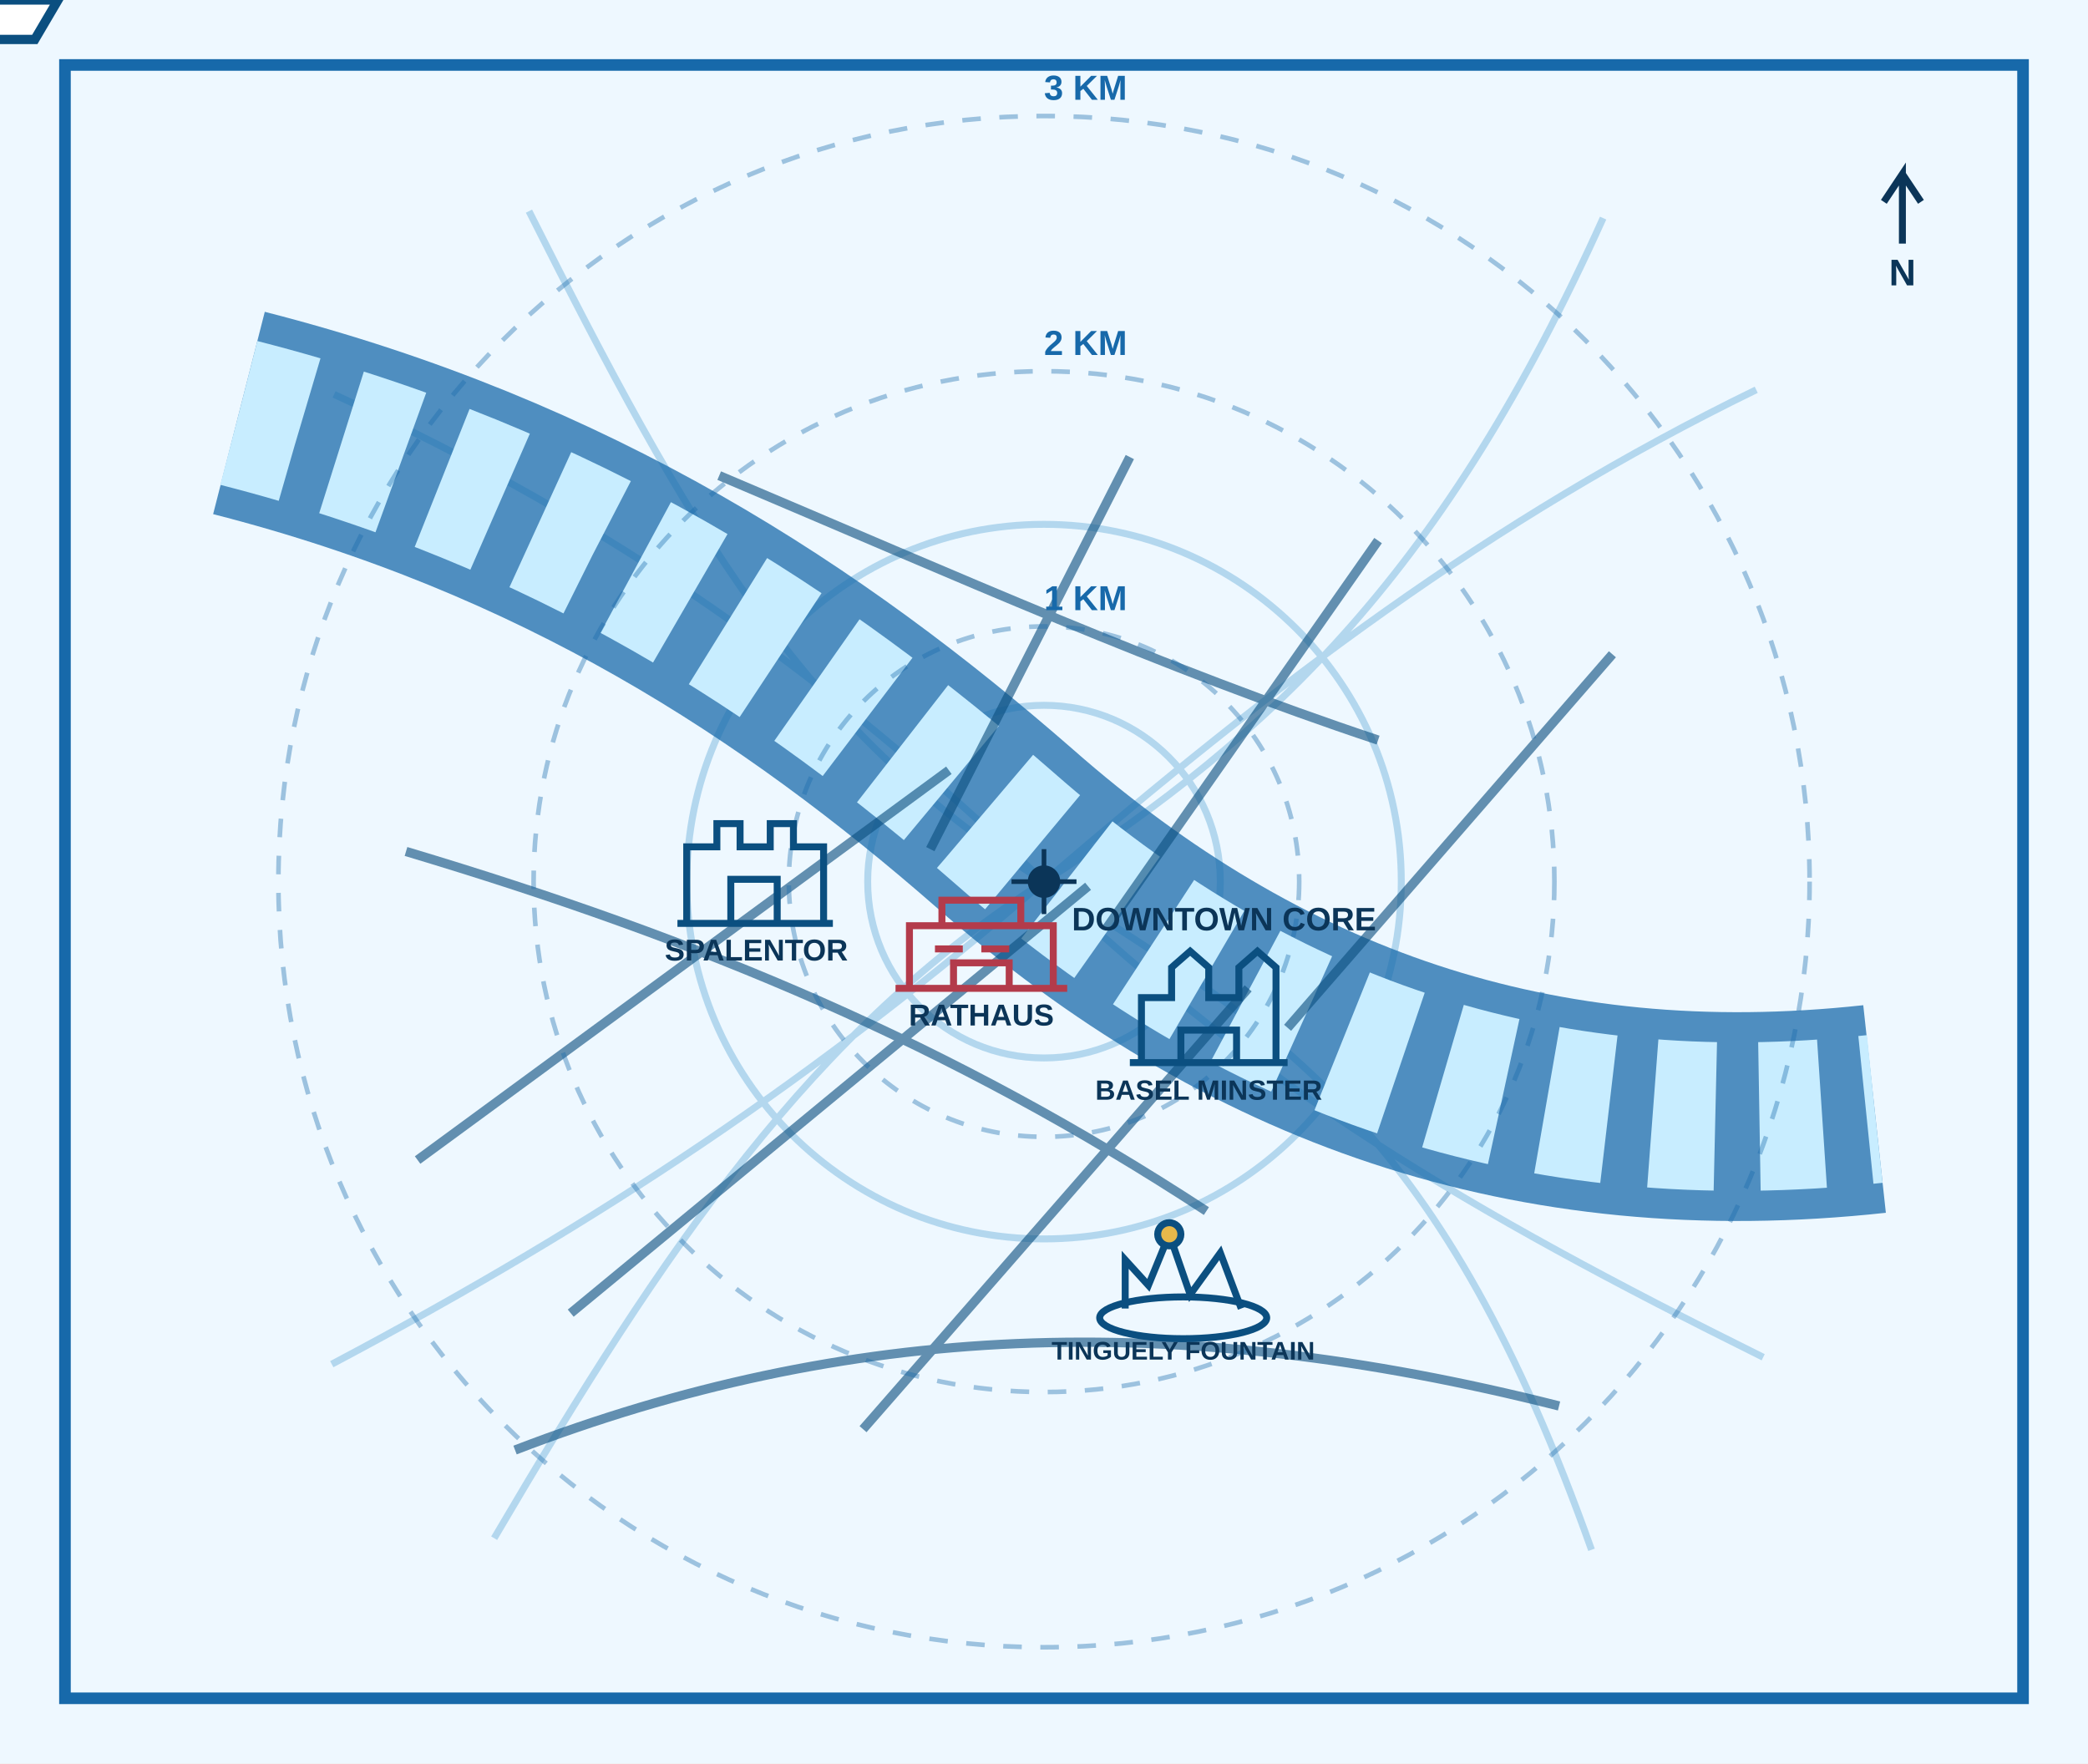
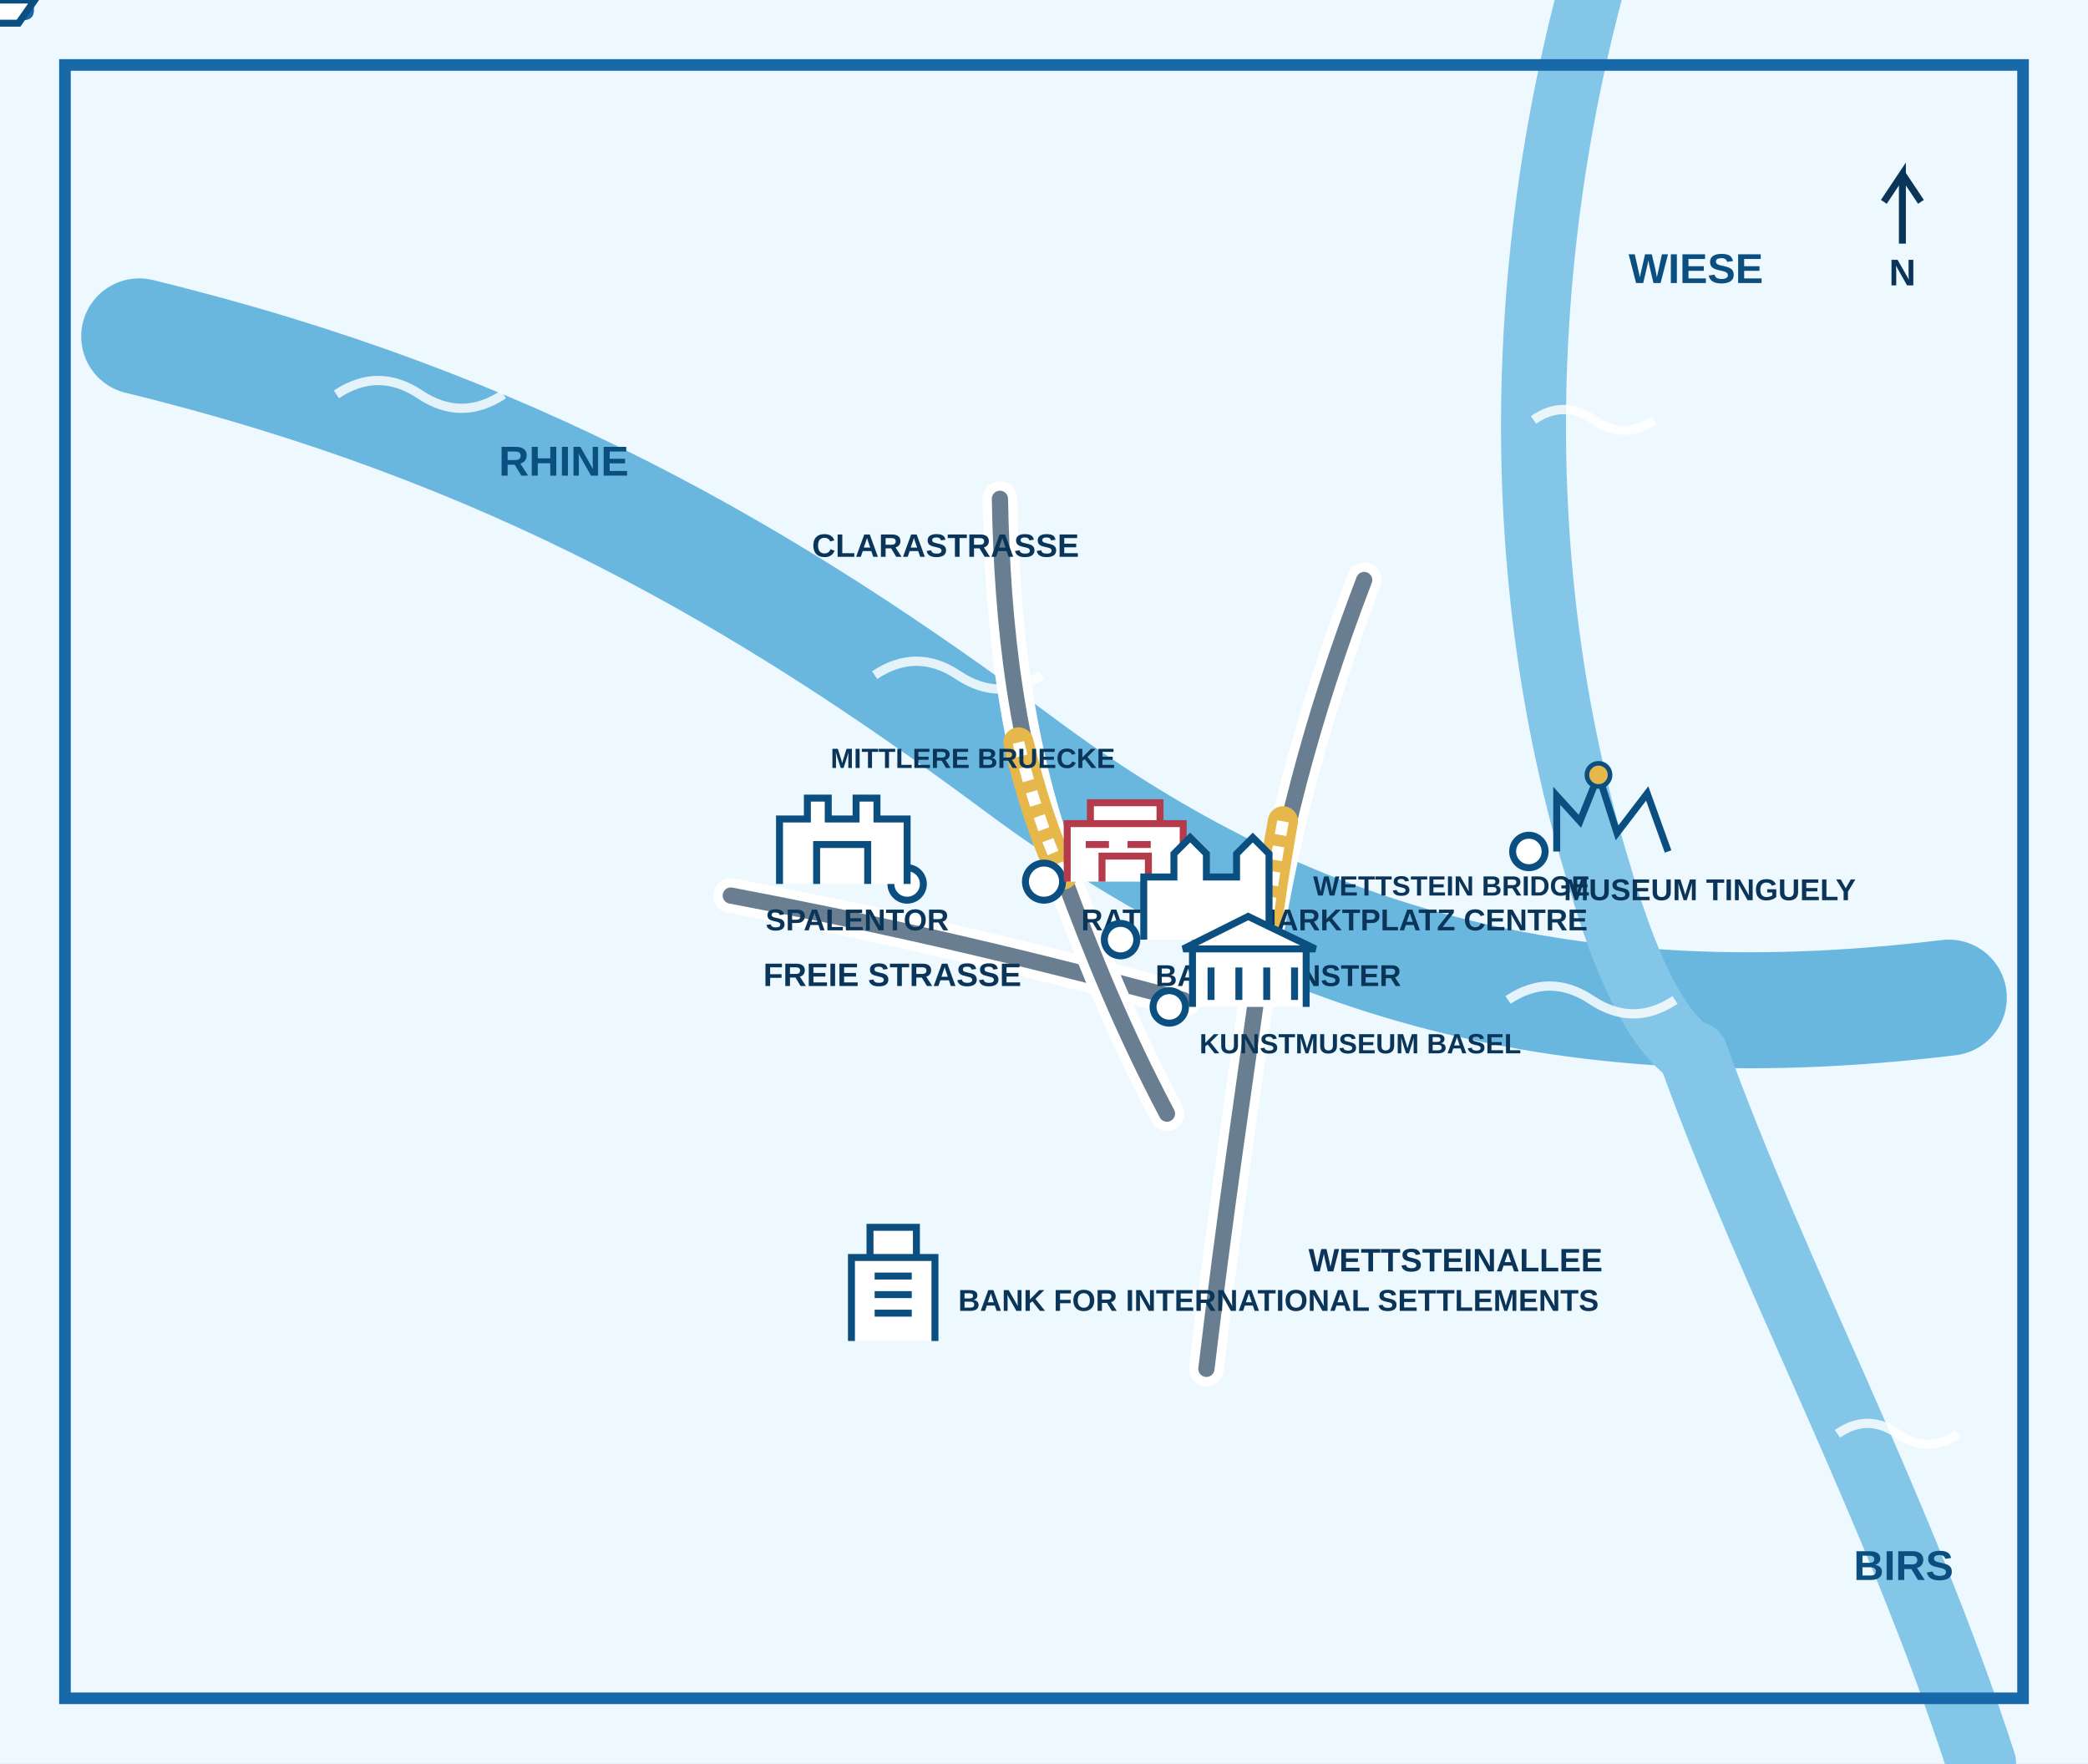
- <svg xmlns="http://www.w3.org/2000/svg" viewBox="0 0 900 760" role="img" aria-labelledby="t d" data-map-radius="3km">
-   <rect width="900" height="760" fill="#eef8ff" />
-   <g fill="none" stroke="#92c5e5" stroke-width="3" opacity=".64">
-     <path d="M144 170C266 226 357 291 450 380S633 522 760 585M143 588C260 526 351 465 450 380S642 224 757 168M228 91C296 226 345 314 450 380S622 488 686 668M213 663C287 537 350 444 450 380S623 245 691 94" />
-     <circle cx="450" cy="380" r="76" />
-     <circle cx="450" cy="380" r="154" />
+ <svg xmlns="http://www.w3.org/2000/svg" viewBox="0 0 900 760" role="img" aria-labelledby="t d" data-city-centre="Marktplatz" data-centre-lat="47.5583" data-centre-lon="7.5884" data-farthest-km="1.78" data-radius-km="2.8">
+   <rect width="900" height="760" fill="#edf8ff" />
+   <path class="water" d="M60 145C220 184 331 249 440 330 548 410 667 451 840 430" fill="none" stroke="#69b6df" stroke-width="50" stroke-linecap="round" stroke-linejoin="round" />
+   <path class="water" d="M690-20C652 112 651 252 689 376 700 414 713 444 730 455" fill="none" stroke="#83c6e7" stroke-width="28" stroke-linecap="round" stroke-linejoin="round" />
+   <path class="water" d="M854 760C818 649 765 552 730 455" fill="none" stroke="#83c6e7" stroke-width="30" stroke-linecap="round" stroke-linejoin="round" />
+   <g class="water-marks" fill="none" stroke="#fff" stroke-width="4" opacity=".82">
+     <path d="M145 170q18-12 36 0t36 0M377 291q18-12 36 0t36 0M650 431q18-12 36 0t36 0M661 181q13-9 26 0t26 0M792 618q13-9 26 0t26 0" />
  </g>
-   <path d="M103 178C244 214 346 281 433 357 540 451 661 494 808 478" fill="none" stroke="#1769aa" stroke-width="90" opacity=".74" />
-   <path d="M103 178C244 214 346 281 433 357 540 451 661 494 808 478" fill="none" stroke="#c8edff" stroke-width="64" stroke-dasharray="27 19">
-     <animate attributeName="stroke-dashoffset" from="0" to="-92" dur="4.5s" repeatCount="indefinite" />
-   </path>
-   <g fill="none" stroke="#0b4f80" stroke-width="4" opacity=".62">
-     <path d="M180 500 409 332M246 566 469 382M372 616 538 426M487 197 401 366M594 233 477 400M695 282 555 443" />
-     <path d="M175 367C302 405 410 450 520 522M310 205C414 249 501 288 594 319M222 625C365 570 506 564 672 606" />
+   <g fill="#0b4f80" font-family="Arial" font-size="18" font-weight="700">
+     <text x="215" y="205">RHINE</text>
+     <text x="702" y="122">WIESE</text>
+     <text x="799" y="681">BIRS</text>
  </g>
-   <g>
-     <animateMotion dur="10.5s" repeatCount="indefinite" path="M155 194C286 232 363 290 445 365 548 458 656 486 773 474" />
-     <path d="M-25 0H25L15 17h-30Z" fill="#fff" stroke="#0b4f80" stroke-width="4" />
-     <path d="M0 0v-22l18 22Z" fill="#e6b84b" />
+   <g class="roads" fill="none" stroke-linecap="round" stroke-linejoin="round">
+     <g data-road="Freie Strasse">
+       <path d="M315 386C373 397 432 410 510 431" stroke="#fff" stroke-width="15" />
+       <path d="M315 386C373 397 432 410 510 431" stroke="#697f91" stroke-width="7" />
+       <text x="329" y="425" fill="#0b3558" stroke="none" font-family="Arial" font-size="14" font-weight="700">FREIE STRASSE</text>
+     </g>
+     <g data-road="Clarastrasse and Mittlere Bruecke">
+       <path d="M431 215C432 270 438 324 458 377C471 412 484 444 503 480" stroke="#fff" stroke-width="15" />
+       <path d="M431 215C432 270 438 324 458 377C471 412 484 444 503 480" stroke="#697f91" stroke-width="7" />
+       <text x="350" y="240" fill="#0b3558" stroke="none" font-family="Arial" font-size="14" font-weight="700">CLARASTRASSE</text>
+     </g>
+     <g data-road="Wettsteinallee">
+       <path d="M588 250C565 310 551 365 543 420C536 470 528 523 520 590" stroke="#fff" stroke-width="15" />
+       <path d="M588 250C565 310 551 365 543 420C536 470 528 523 520 590" stroke="#697f91" stroke-width="7" />
+       <text x="564" y="548" fill="#0b3558" stroke="none" font-family="Arial" font-size="14" font-weight="700">WETTSTEINALLEE</text>
+     </g>
  </g>
-   <g class="distance-rings" data-extent-km="3" fill="none" stroke="#1769aa" stroke-width="2" stroke-dasharray="8 8" opacity=".38">
-     <circle data-radius-km="1" cx="450" cy="380" r="110" />
-     <circle data-radius-km="2" cx="450" cy="380" r="220" />
-     <circle data-radius-km="3" cx="450" cy="380" r="330" />
+   <g class="bridge" data-name="Mittlere Bruecke">
+     <path d="M439 320C444 341 450 360 458 377" fill="none" stroke="#e6b84b" stroke-width="13" stroke-linecap="round" />
+     <path d="M439 320C444 341 450 360 458 377" fill="none" stroke="#fff" stroke-width="5" stroke-dasharray="6 5" />
+     <text x="358" y="331" fill="#0b3558" font-family="Arial" font-size="12" font-weight="700">MITTLERE BRUECKE</text>
  </g>
-   <g fill="#1769aa" font-family="Arial" font-size="15" font-weight="700">
-     <text x="450" y="263">1 KM</text>
-     <text x="450" y="153">2 KM</text>
-     <text x="450" y="43">3 KM</text>
+   <g class="bridge" data-name="Wettstein Bridge">
+     <path d="M553 354C549 376 546 398 543 420" fill="none" stroke="#e6b84b" stroke-width="13" stroke-linecap="round" />
+     <path d="M553 354C549 376 546 398 543 420" fill="none" stroke="#fff" stroke-width="5" stroke-dasharray="6 5" />
+     <text x="566" y="386" fill="#0b3558" font-family="Arial" font-size="12" font-weight="700">WETTSTEIN BRIDGE</text>
  </g>
-   <g class="landmark" data-landmark="Basel Rathaus" transform="translate(386 382)" fill="none" stroke="#b33b4b" stroke-width="3">
-     <path d="M0 44h74M6 44V17h62v27M20 17V6h34v11M17 27h12m8 0h12M25 44V33h24v11" />
-     <text x="37" y="60" text-anchor="middle" fill="#0b3558" stroke="none" font-family="Arial" font-size="13" font-weight="700">RATHAUS</text>
+   <g class="tram">
+     <rect x="-13" y="-7" width="26" height="14" rx="2" fill="#fff" stroke="#1769aa" stroke-width="3" />
+     <path d="M-6-7 0-14 6-7" stroke="#1769aa" stroke-width="2" />
+     <animateMotion dur="9s" repeatCount="indefinite" rotate="auto" path="M315 386C373 397 432 410 510 431" />
  </g>
-   <g class="landmark" data-landmark="Basel Minster" transform="translate(487 410)" fill="none" stroke="#0b4f80" stroke-width="3">
-     <path d="M5 48V20h13V7l8-7 8 7v13h13V7l8-7 8 7v41M0 48h68M22 48V34h24v14" />
-     <text x="34" y="64" text-anchor="middle" fill="#0b3558" stroke="none" font-family="Arial" font-size="12" font-weight="700">BASEL MINSTER</text>
+   <g class="tram">
+     <rect x="-13" y="-7" width="26" height="14" rx="2" fill="#fff" stroke="#1769aa" stroke-width="3" />
+     <path d="M-6-7 0-14 6-7" stroke="#1769aa" stroke-width="2" />
+     <animateMotion dur="12s" repeatCount="indefinite" rotate="auto" path="M431 215C432 270 438 324 458 377C471 412 484 444 503 480" />
  </g>
-   <g class="landmark" data-landmark="Spalentor" transform="translate(292 350)" fill="none" stroke="#0b4f80" stroke-width="3">
-     <path d="M4 48V15h13V5h10v10h13V5h10v10h13v33M0 48h67M23 48V29h20v19" />
-     <text x="34" y="64" text-anchor="middle" fill="#0b3558" stroke="none" font-family="Arial" font-size="13" font-weight="700">SPALENTOR</text>
+   <g class="tram">
+     <rect x="-13" y="-7" width="26" height="14" rx="2" fill="#fff" stroke="#1769aa" stroke-width="3" />
+     <path d="M-6-7 0-14 6-7" stroke="#1769aa" stroke-width="2" />
+     <animateMotion dur="14s" repeatCount="indefinite" rotate="auto" path="M588 250C565 310 551 365 543 420C536 470 528 523 520 590" />
  </g>
-   <g class="landmark" data-landmark="Tinguely Fountain" transform="translate(470 525)" fill="none" stroke="#0b4f80" stroke-width="3">
-     <ellipse cx="40" cy="43" rx="36" ry="9" />
-     <path d="M15 39V18l10 11 9-22 9 26 13-18 9 24" />
-     <circle cx="34" cy="7" r="5" fill="#e6b84b" />
-     <text x="40" y="61" text-anchor="middle" fill="#0b3558" stroke="none" font-family="Arial" font-size="11" font-weight="700">TINGUELY FOUNTAIN</text>
+   <g class="passenger-boat" aria-label="Basel Rhine ferry">
+     <path d="M-15 0h30L8 10h-16Z" fill="#fff" stroke="#0b4f80" stroke-width="3" />
+     <path d="M0 0v-14l12 14Z" fill="#e6b84b" stroke="#0b4f80" stroke-width="2" />
+     <animateMotion dur="8s" repeatCount="indefinite" rotate="auto" path="M610 390C623 413 638 437 653 456" />
  </g>
-   <g transform="translate(450 380)" fill="#0b3558">
-     <circle r="7" />
-     <path d="M-14 0H14M0-14V14" stroke="#0b3558" stroke-width="2" />
-     <text x="12" y="21" font-family="Arial" font-size="14" font-weight="700">DOWNTOWN CORE</text>
+   <g class="organization" data-name="Bank for International Settlements" transform="translate(385 560)" fill="none" stroke="#0b4f80" stroke-width="3">
+     <path d="M-18 18V-18h36v36M-10-18V-31h20v13M-8-10h16M-8-2h16M-8 6h16" fill="#fff" />
+     <text x="28" y="5" fill="#0b3558" stroke="none" font-family="Arial" font-size="13" font-weight="700">BANK FOR INTERNATIONAL SETTLEMENTS</text>
+   </g>
+   <g class="landmark" data-name="Basel Rathaus" data-lat="47.5583" data-lon="7.5884" transform="translate(450 380)">
+     <circle r="8" fill="#fff" stroke="#0b4f80" stroke-width="3" />
+     <path d="M10 0v-25h50V0M20-25v-9h30v9M18-16h10m8 0h10M25 0v-11h20V0" fill="#fff" stroke="#b33b4b" stroke-width="3" />
+     <text x="16" y="21" fill="#0b3558" font-family="Arial" font-size="13" font-weight="700">RATHAUS / MARKTPLATZ CENTRE</text>
+   </g>
+   <g class="landmark" data-name="Basel Minster" data-lat="47.5564" data-lon="7.5921" transform="translate(483 405)">
+     <circle r="7" fill="#fff" stroke="#0b4f80" stroke-width="3" />
+     <path d="M10 0v-27h13v-10l7-7 7 7v10h13v-10l7-7 7 7V0" fill="#fff" stroke="#0b4f80" stroke-width="3" />
+     <text x="15" y="20" fill="#0b3558" font-family="Arial" font-size="13" font-weight="700">BASEL MINSTER</text>
+   </g>
+   <g class="landmark" data-name="Kunstmuseum Basel" data-lat="47.5542" data-lon="7.5945" transform="translate(504 434)">
+     <circle r="7" fill="#fff" stroke="#0b4f80" stroke-width="3" />
+     <path d="M10 0v-25h49V0M6-25h57L34-39ZM18-17v14m12-14v14m12-14v14m12-14v14" fill="#fff" stroke="#0b4f80" stroke-width="3" />
+     <text x="13" y="20" fill="#0b3558" font-family="Arial" font-size="12" font-weight="700">KUNSTMUSEUM BASEL</text>
+   </g>
+   <g class="landmark" data-name="Spalentor" data-lat="47.5582" data-lon="7.5817" transform="translate(391 381)">
+     <circle r="7" fill="#fff" stroke="#0b4f80" stroke-width="3" />
+     <path d="M-55 0v-28h12v-9h9v9h12v-9h9v9H0V0M-39 0v-17h22V0" fill="#fff" stroke="#0b4f80" stroke-width="3" />
+     <text x="-61" y="20" fill="#0b3558" font-family="Arial" font-size="13" font-weight="700">SPALENTOR</text>
+   </g>
+   <g class="landmark" data-name="Museum Tinguely" data-lat="47.5593" data-lon="7.6121" transform="translate(659 367)">
+     <circle r="7" fill="#fff" stroke="#0b4f80" stroke-width="3" />
+     <path d="M12 0v-24l10 11 8-20 8 25 13-17 9 25" fill="none" stroke="#0b4f80" stroke-width="3" />
+     <circle cx="30" cy="-33" r="5" fill="#e6b84b" stroke="#0b4f80" stroke-width="2" />
+     <text x="15" y="21" fill="#0b3558" font-family="Arial" font-size="13" font-weight="700">MUSEUM TINGUELY</text>
  </g>
  <g transform="translate(820 75)" fill="none" stroke="#0b3558" stroke-width="3">
    <path d="M0 30V0l-8 12M0 0l8 12" />
    <text x="0" y="48" text-anchor="middle" fill="#0b3558" stroke="none" font-family="Arial" font-size="16" font-weight="700">N</text>
  </g>
  <path d="M28 28h844v704H28Z" fill="none" stroke="#1769aa" stroke-width="5" />
</svg>
